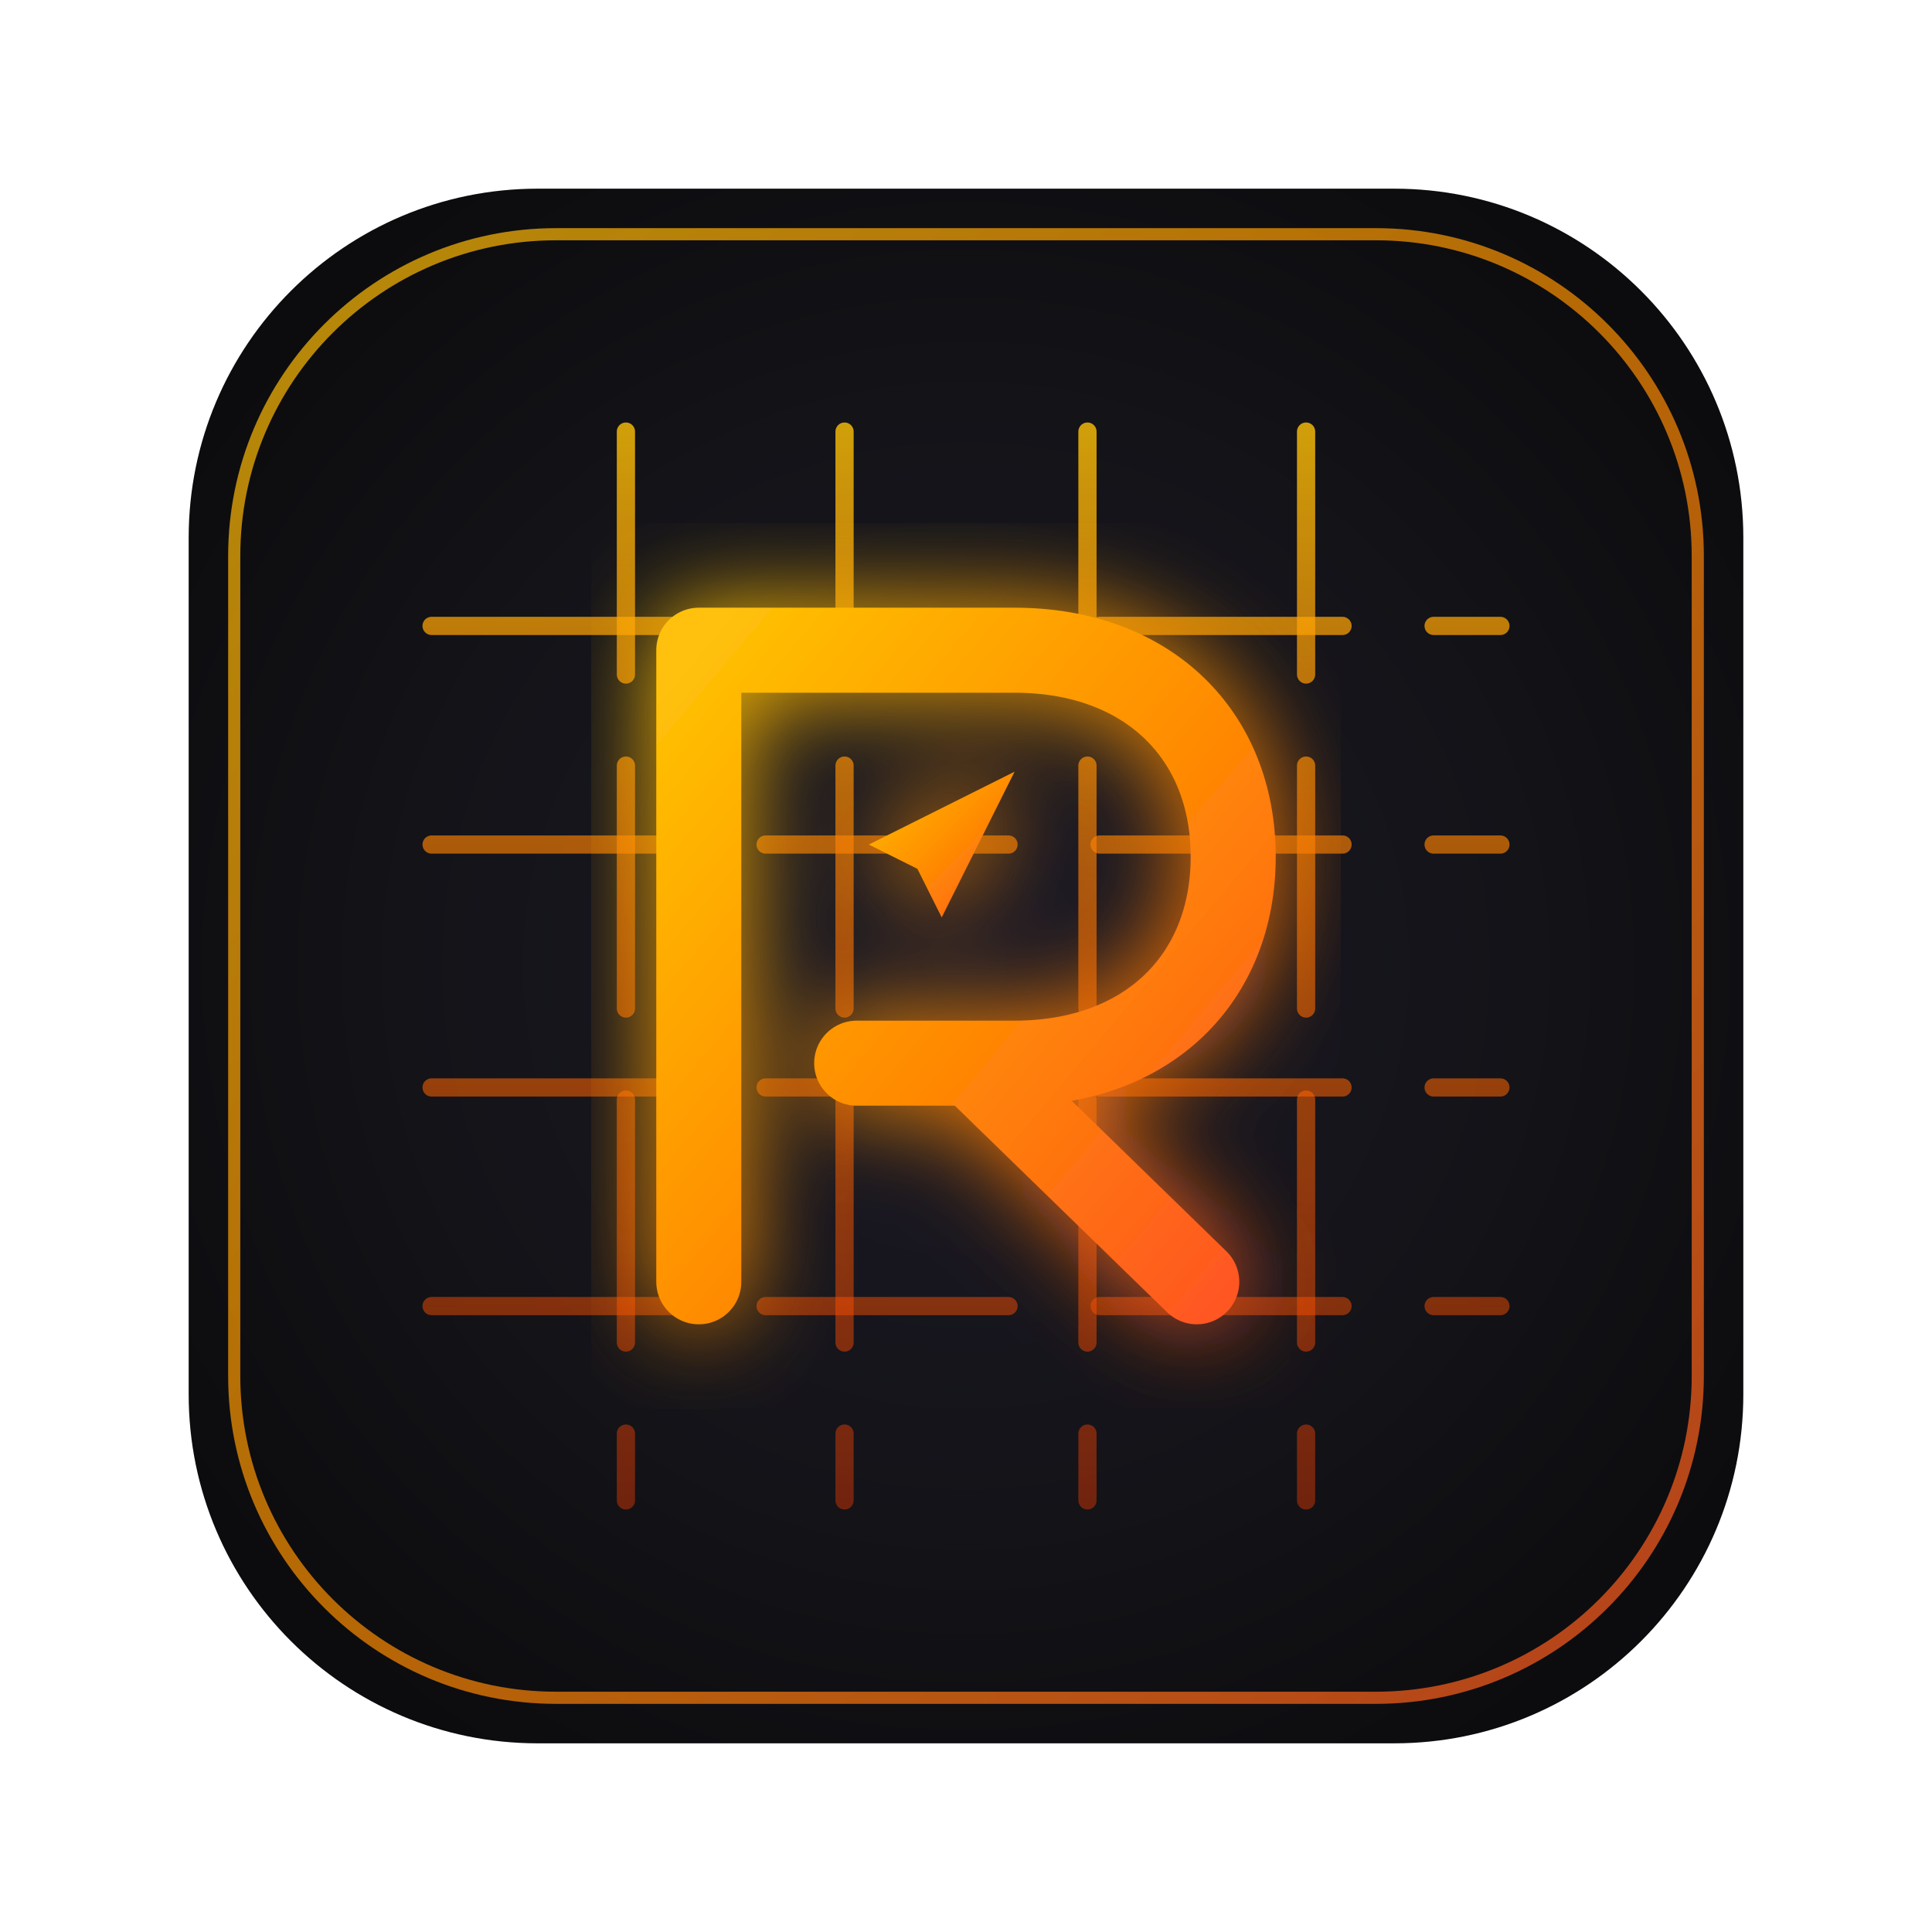
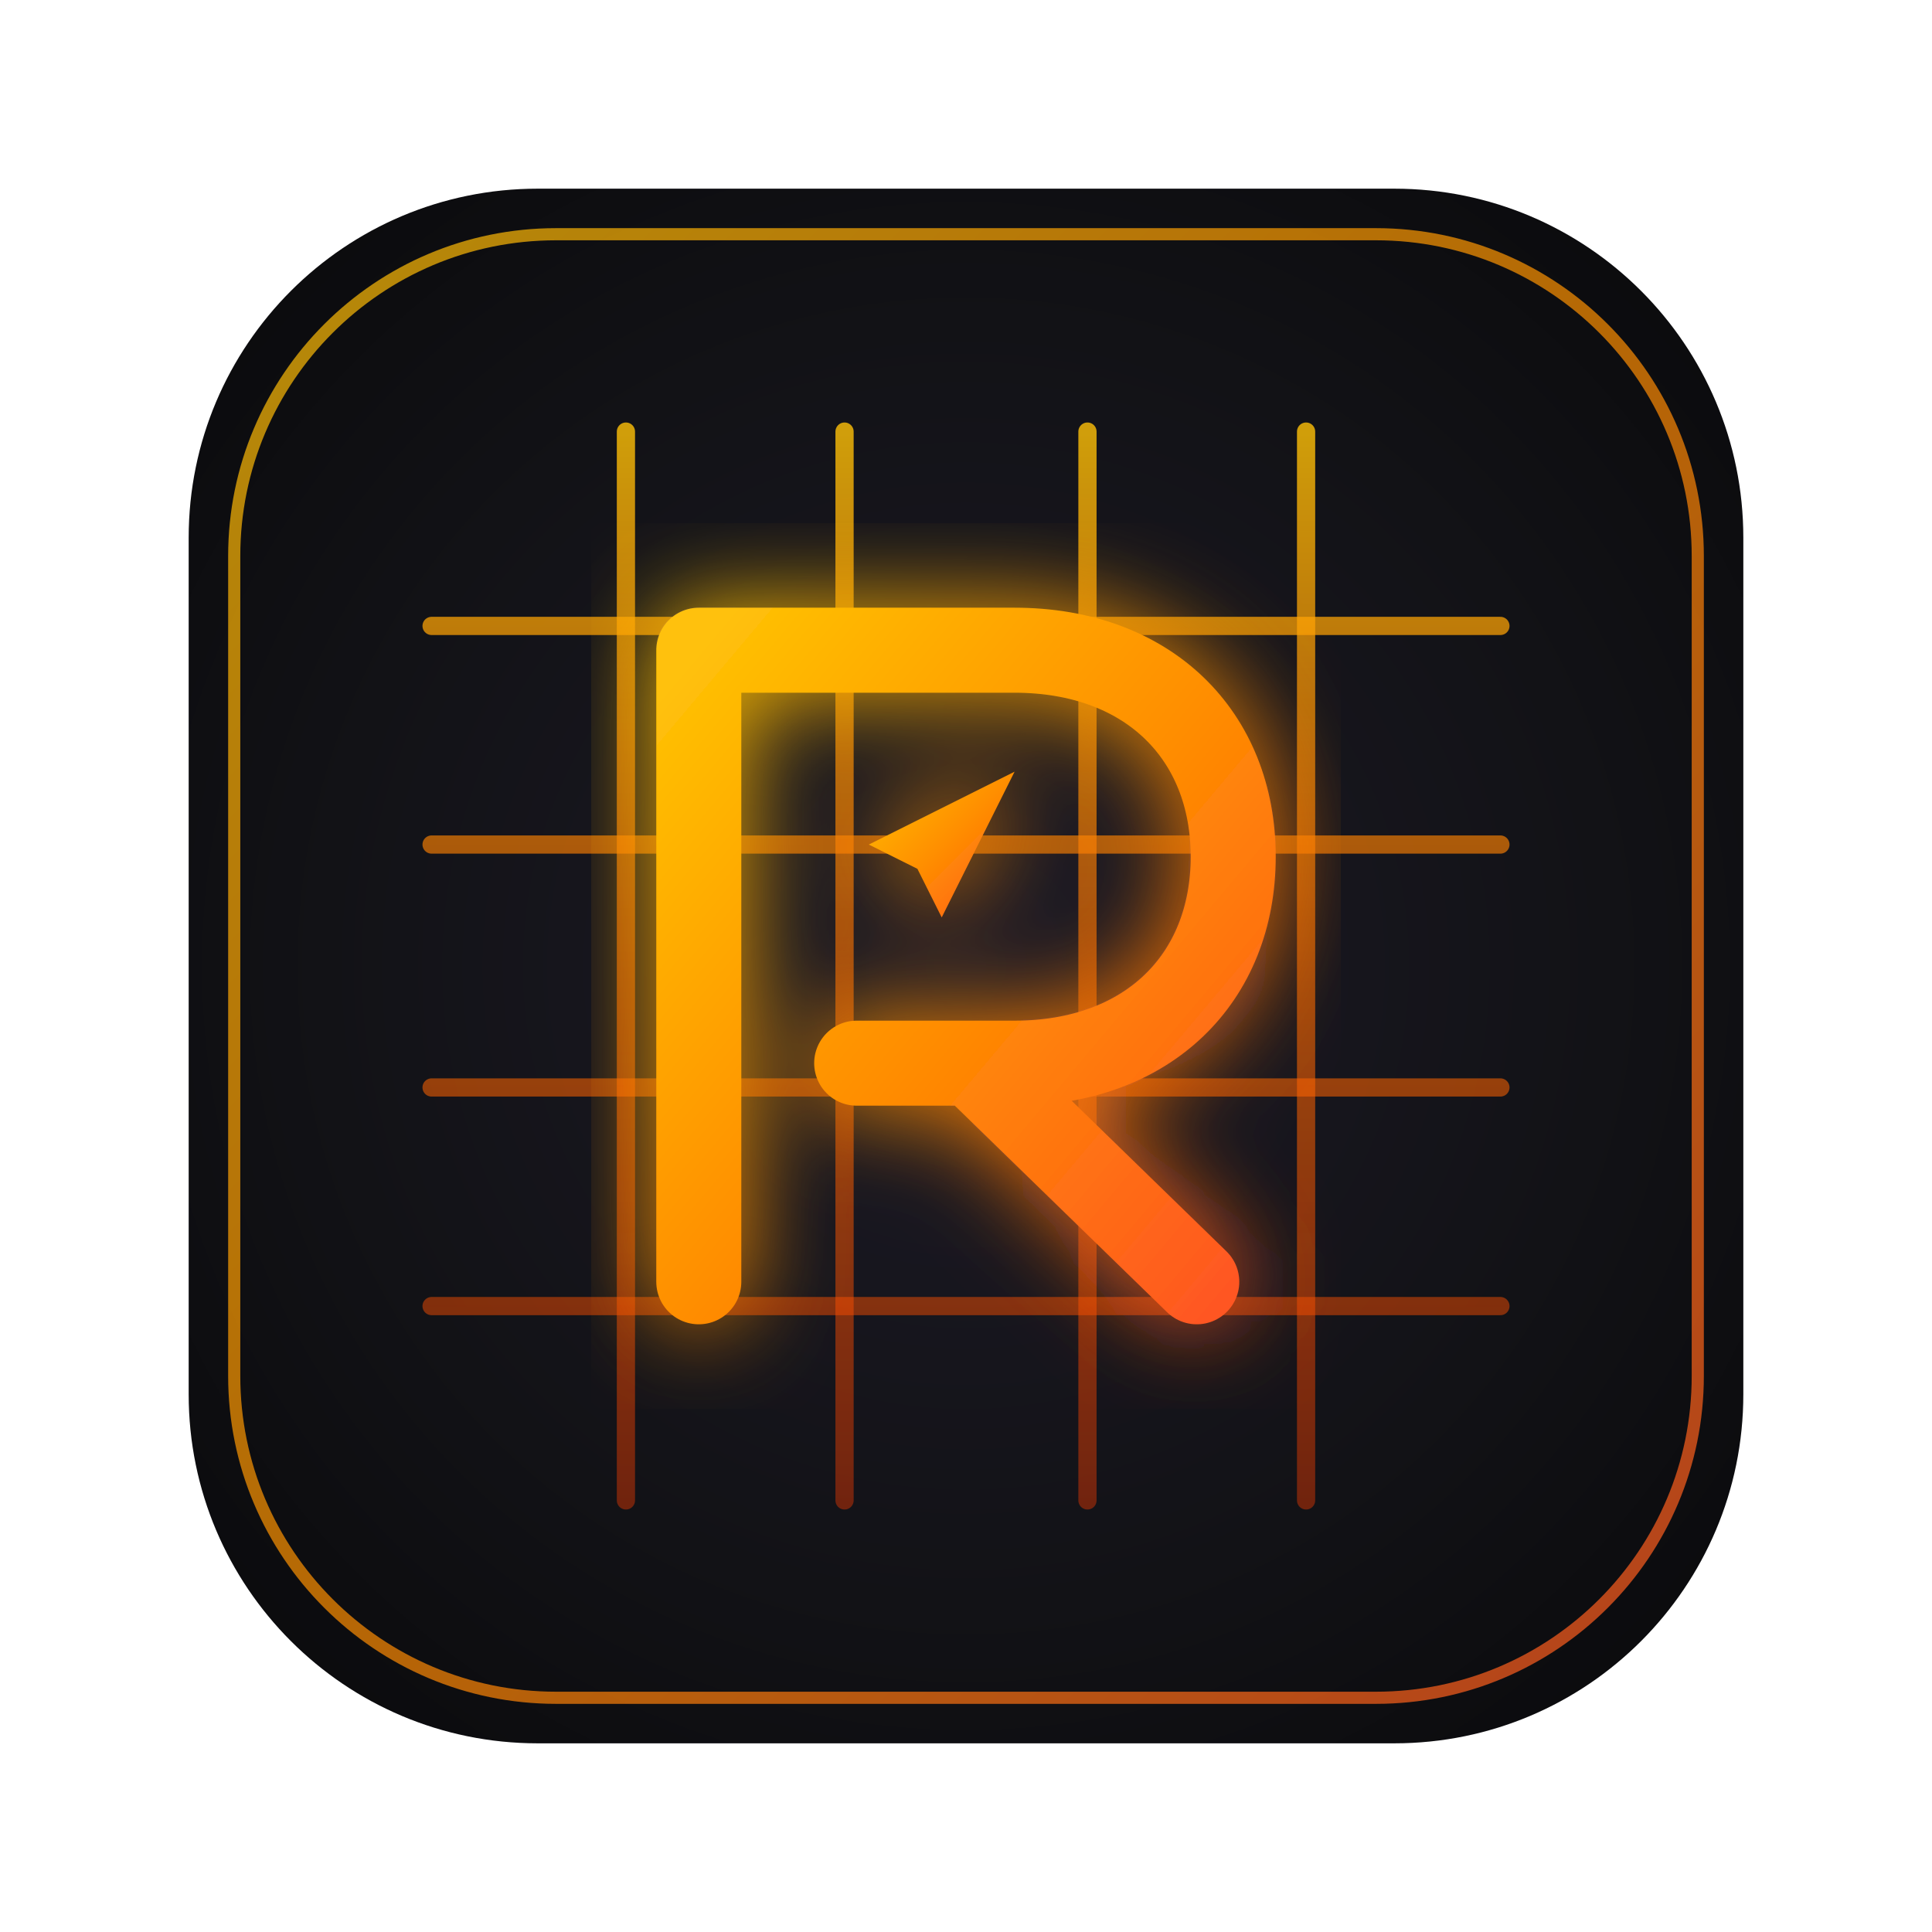
<svg xmlns="http://www.w3.org/2000/svg" width="1024" height="1024" viewBox="0 0 1024 1024">
  <defs>
    <radialGradient id="bgGrad" cx="50%" cy="50%" r="70%">
      <stop offset="0%" stop-color="#1C1A26" />
      <stop offset="60%" stop-color="#121216" />
      <stop offset="100%" stop-color="#09090B" />
    </radialGradient>
    <linearGradient id="accentGrad" x1="0%" y1="0%" x2="100%" y2="100%">
      <stop offset="0%" stop-color="#FFC107" />
      <stop offset="50%" stop-color="#FF8F00" />
      <stop offset="100%" stop-color="#FF5722" />
    </linearGradient>
    <linearGradient id="gridGrad" gradientUnits="userSpaceOnUse" x1="0" y1="80" x2="0" y2="432">
      <stop offset="0%" stop-color="#FFC107" stop-opacity="0.8" />
      <stop offset="50%" stop-color="#FF6F00" stop-opacity="0.6" />
      <stop offset="100%" stop-color="#FF3D00" stop-opacity="0.4" />
    </linearGradient>
    <filter id="neonGlow" x="-20%" y="-20%" width="140%" height="140%">
      <feGaussianBlur stdDeviation="16" result="blur" />
      <feMerge>
        <feMergeNode in="blur" />
        <feMergeNode in="SourceGraphic" />
      </feMerge>
    </filter>
  </defs>
  <rect x="100" y="100" width="824" height="824" rx="185" fill="url(#bgGrad)" />
  <g transform="translate(100 100) scale(1.609375)">
    <rect x="15" y="15" width="482" height="482" rx="106" fill="none" stroke="url(#accentGrad)" stroke-width="4" stroke-opacity="0.7" />
-     <g stroke="url(#gridGrad)" stroke-width="6" stroke-linecap="round" stroke-dasharray="80 30">
+     <g stroke="url(#gridGrad)" stroke-width="6" stroke-linecap="round">
      <line x1="144" y1="80" x2="144" y2="432" />
      <line x1="216" y1="80" x2="216" y2="432" />
      <line x1="296" y1="80" x2="296" y2="432" />
      <line x1="368" y1="80" x2="368" y2="432" />
      <line x1="80" y1="144" x2="432" y2="144" />
      <line x1="80" y1="216" x2="432" y2="216" />
      <line x1="80" y1="296" x2="432" y2="296" />
      <line x1="80" y1="368" x2="432" y2="368" />
    </g>
    <g filter="url(#neonGlow)">
      <path d="M168 360V152H272C316 152 344 180 344 220C344 260 316 288 272 288H220M258 288L332 360" fill="none" stroke="url(#accentGrad)" stroke-width="28" stroke-linecap="round" stroke-linejoin="round" />
      <path d="M224 216L272 192L248 240L240 224Z" fill="url(#accentGrad)" />
    </g>
  </g>
</svg>
